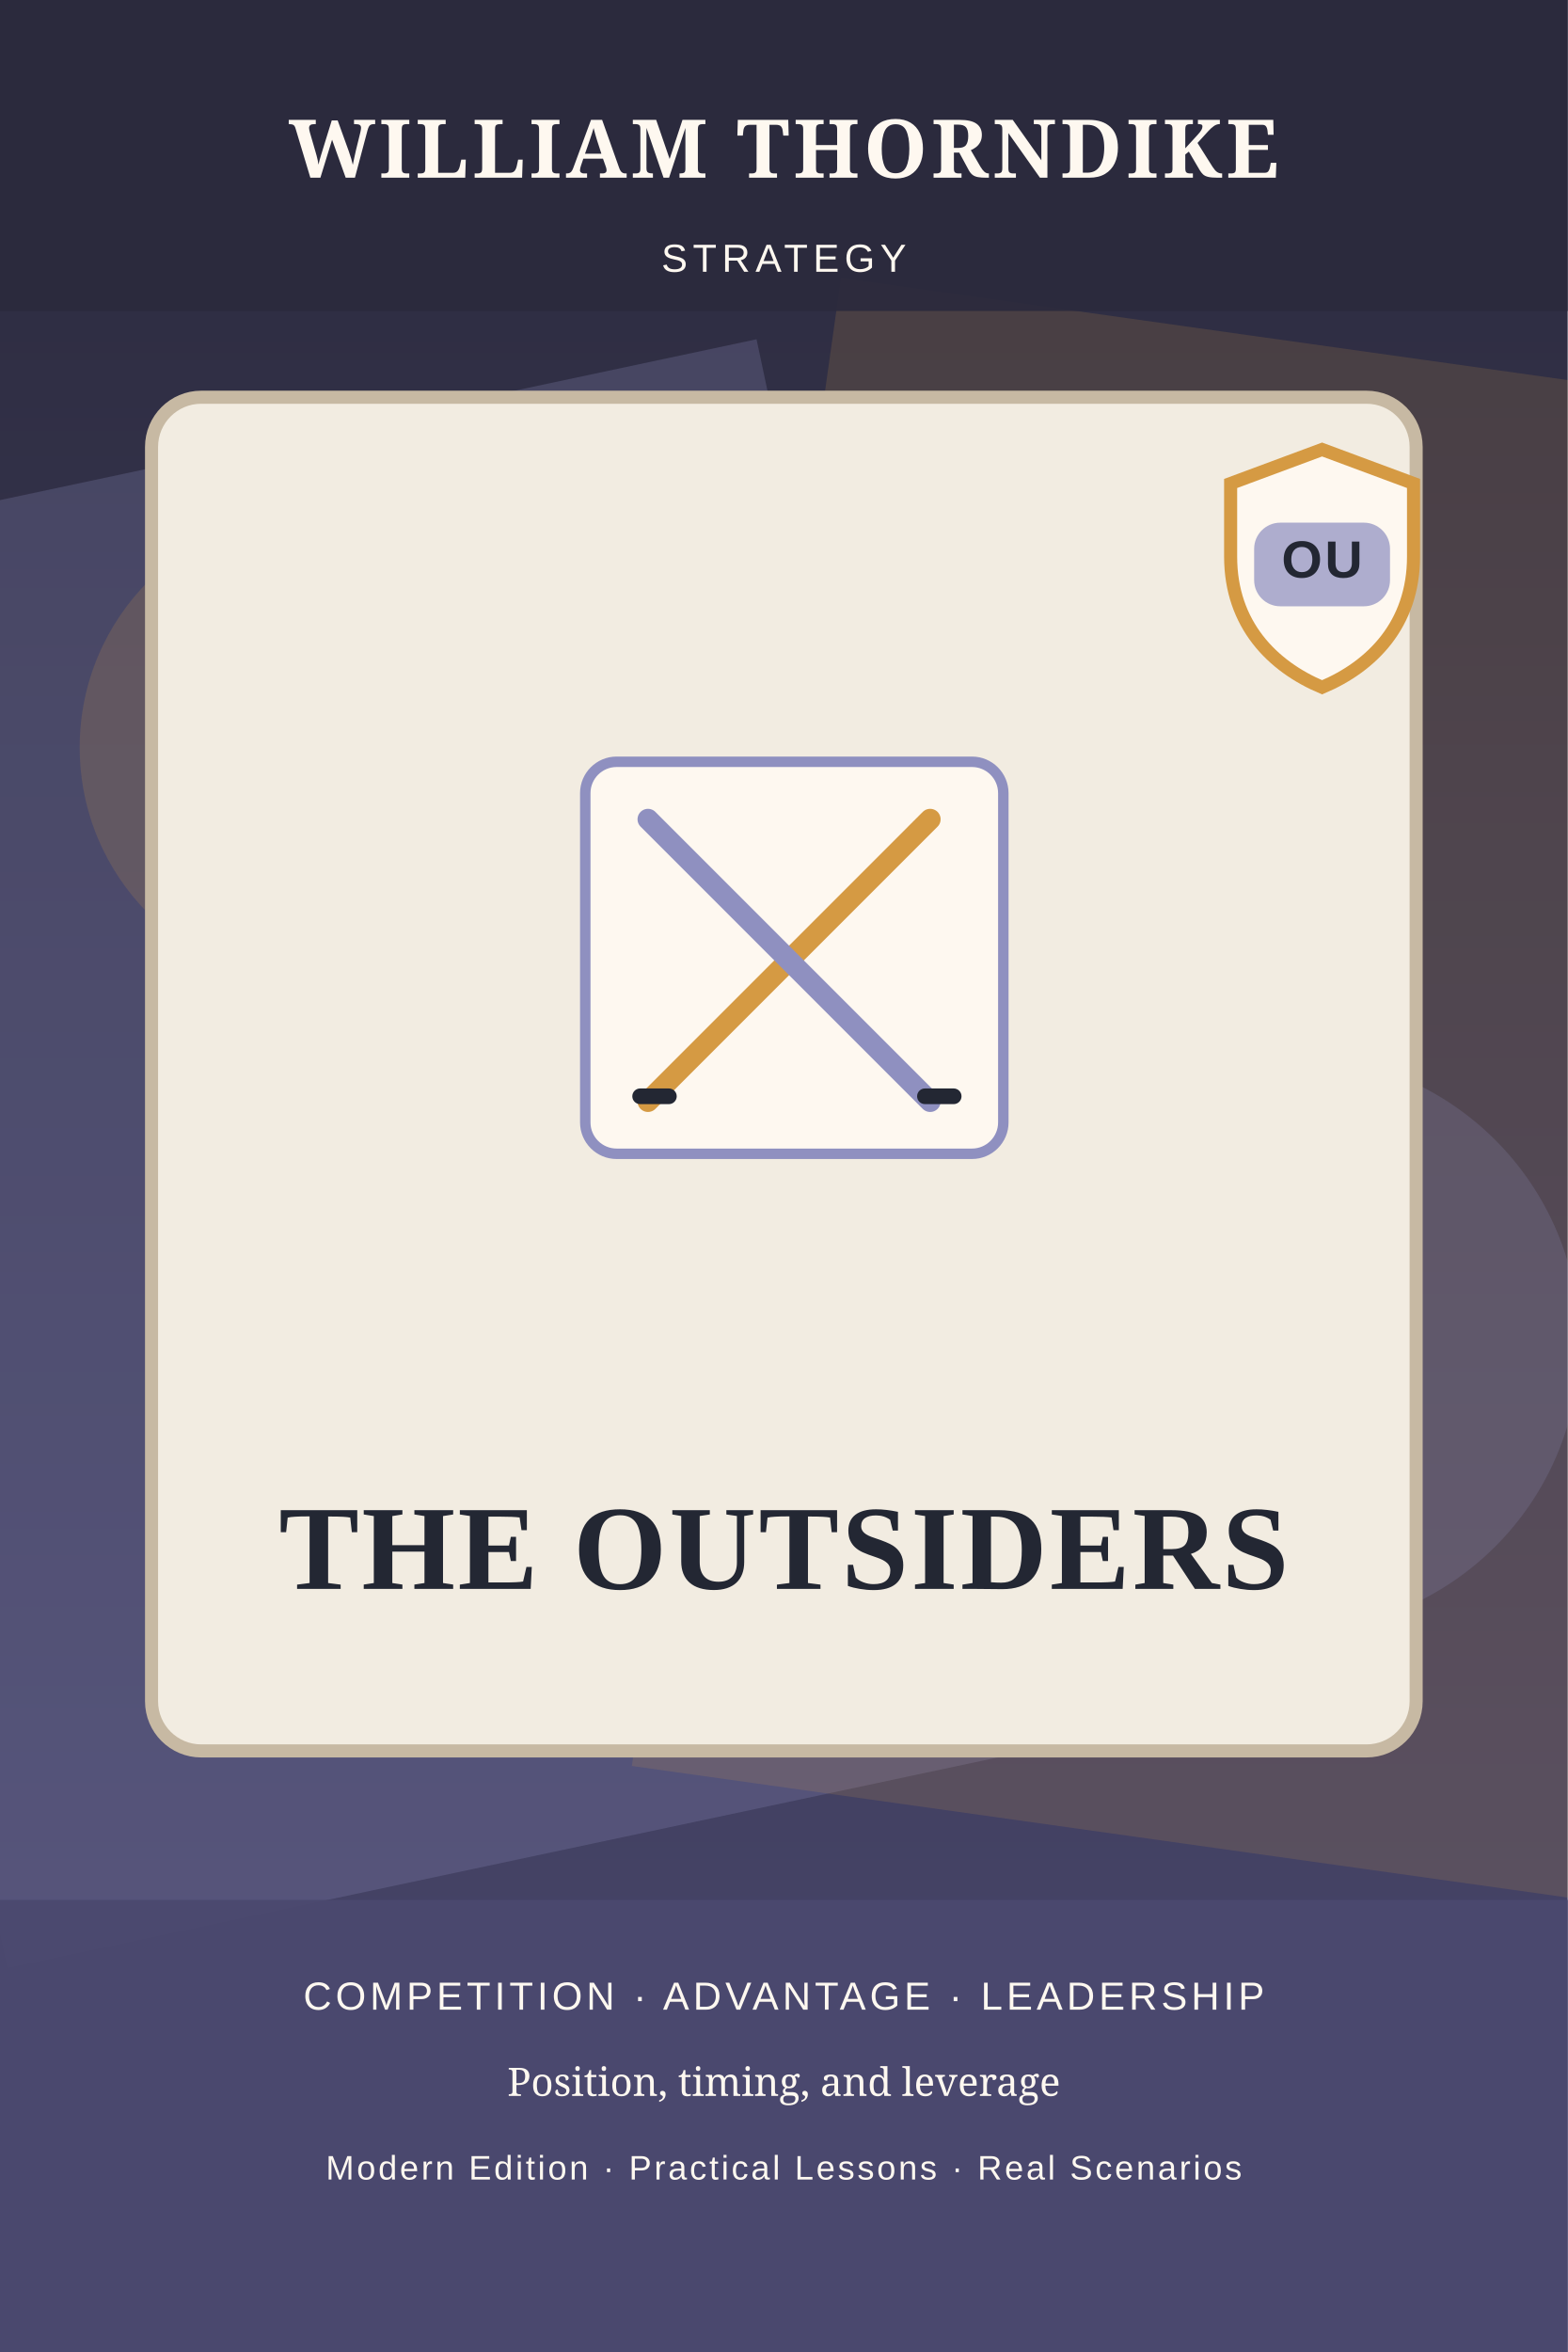
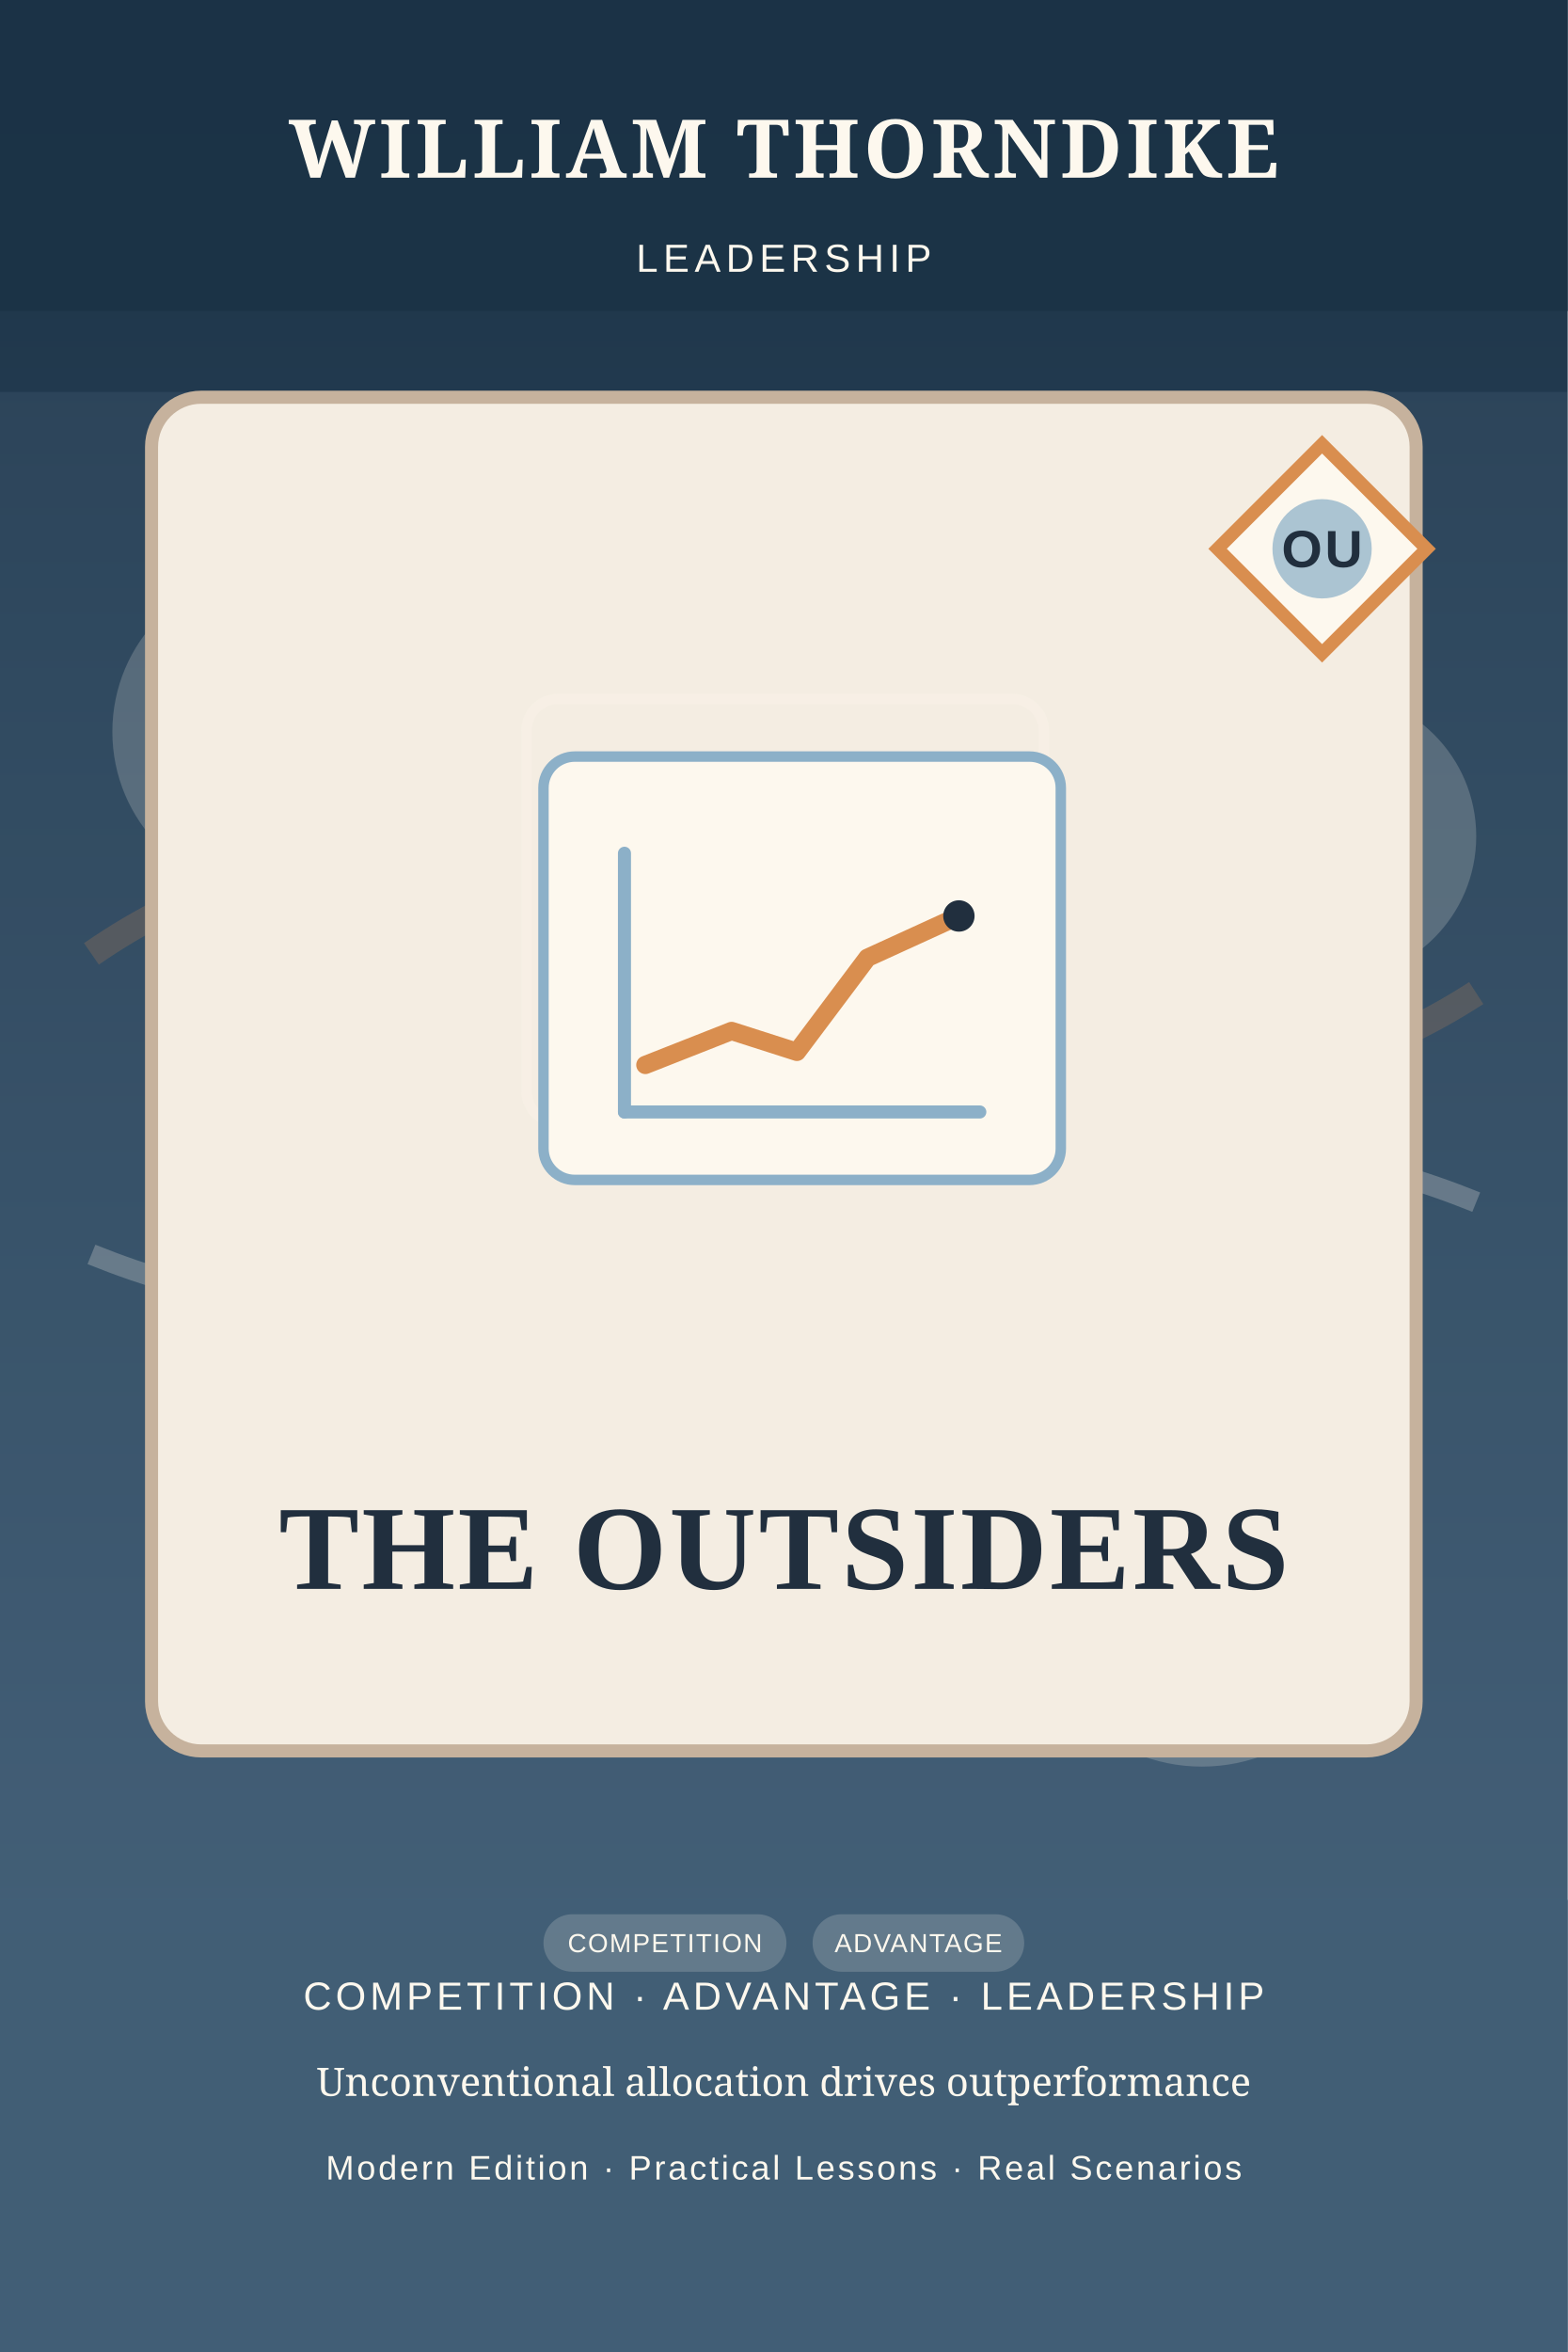
<svg xmlns="http://www.w3.org/2000/svg" width="1200" height="1800" viewBox="0 0 1200 1800" fill="none" role="img" aria-labelledby="title desc">
  <defs>
-     <linearGradient id="g1497439850" x1="0" y1="0" x2="0" y2="1800" gradientUnits="userSpaceOnUse">
-       <stop offset="0%" stop-color="#2B2A3D" />
-       <stop offset="100%" stop-color="#4A486E" />
+     <linearGradient id="g879408168" x1="0" y1="0" x2="0" y2="1800" gradientUnits="userSpaceOnUse">
+       <stop offset="0%" stop-color="#1B3246" />
+       <stop offset="100%" stop-color="#415E76" />
    </linearGradient>
  </defs>
-   <rect width="1200" height="1800" fill="url(#g1497439850)" />
-   <rect x="-120" y="310" width="820" height="1100" transform="rotate(-12 400 860)" fill="#8F90C0" opacity="0.24" />
-   <rect x="560" y="260" width="760" height="1150" transform="rotate(8 940 835)" fill="#D59A43" opacity="0.16" />
-   <circle cx="241" cy="572" r="180" fill="#D59A43" opacity="0.17" />
-   <circle cx="989" cy="1028" r="220" fill="#8F90C0" opacity="0.2" />
-   <rect x="116" y="304" width="968" height="1036" rx="38" fill="#F2ECE1" stroke="#C7B9A3" stroke-width="10" />
-   <g transform="translate(410 555)">
-     <rect x="38" y="28" width="320" height="300" rx="24" fill="#FEF8F0" stroke="#8F90C0" stroke-width="8" />
-     <path d="M86 288 L302 72" stroke="#D59A43" stroke-width="16" stroke-linecap="round" />
-     <path d="M302 288 L86 72" stroke="#8F90C0" stroke-width="16" stroke-linecap="round" />
-     <rect x="74" y="278" width="34" height="12" rx="6" fill="#232733" />
-     <rect x="292" y="278" width="34" height="12" rx="6" fill="#232733" />
+   <rect width="1200" height="1800" fill="url(#g879408168)" />
+   <rect x="0" y="300" width="1200" height="1180" fill="#8CB0C8" opacity="0.1" />
+   <g fill="#FDF8EE" opacity="0.19">
+     <circle cx="210" cy="560" r="124" />
+     <circle cx="1020" cy="640" r="110" />
+     <circle cx="920" cy="1220" r="132" />
+     <circle cx="230" cy="1190" r="96" />
  </g>
-   <g transform="translate(930 336)">
-     <path d="M82 8 L152 34 V90 C152 142 120 174 82 190 C44 174 12 142 12 90 V34 Z" fill="#FEF8F0" stroke="#D59A43" stroke-width="10" />
-     <rect x="30" y="64" width="104" height="64" rx="20" fill="#8F90C0" opacity="0.72" />
-     <text x="82" y="106" text-anchor="middle" fill="#232733" font-family="'Trebuchet MS', Arial, sans-serif" font-size="40" font-weight="700" letter-spacing="2">OU</text>
+   <path d="M70 730 Q300 571 600 740 T1130 760" stroke="#D98E4F" stroke-width="20" opacity="0.2" />
+   <path d="M70 960 Q320 1061 600 940 T1130 920" stroke="#FDF8EE" stroke-width="16" opacity="0.24" />
+   <ellipse cx="600" cy="812" rx="470" ry="382" fill="#FDF8EE" opacity="0.08" />
+   <rect x="116" y="304" width="968" height="1036" rx="38" fill="#F4EDE2" stroke="#C6B29D" stroke-width="10" />
+   <g opacity="0.24" transform="translate(0 -26)">
+     <g transform="translate(403 561)">
+       <rect x="0" y="0" width="396" height="324" rx="24" fill="#F4EDE2" stroke="#FDF8EE" stroke-width="8" />
+       <line x1="62" y1="272" x2="334" y2="272" stroke="#FDF8EE" stroke-width="10" stroke-linecap="round" />
+       <line x1="62" y1="272" x2="62" y2="74" stroke="#FDF8EE" stroke-width="10" stroke-linecap="round" />
+       <path d="M78 236 L144 210 L194 226 L248 154 L318 122" fill="none" stroke="#8CB0C8" stroke-width="14" stroke-linecap="round" stroke-linejoin="round" />
+       <circle cx="318" cy="122" r="12" fill="#212F3E" />
+     </g>
  </g>
-   <rect x="0" y="0" width="1200" height="238" fill="#2B2A3D" opacity="0.93" />
-   <rect x="0" y="1454" width="1200" height="346" fill="#4A486E" opacity="0.95" />
-   <text x="600" y="136" text-anchor="middle" fill="#FEF8F0" font-family="Georgia, serif" font-size="62" font-weight="700" letter-spacing="3">WILLIAM THORNDIKE</text>
-   <text x="600" y="208" text-anchor="middle" fill="#FEF8F0" font-family="'Trebuchet MS', Arial, sans-serif" font-size="30" letter-spacing="4">STRATEGY</text>
-   <text x="600" y="1216" text-anchor="middle" fill="#232733" font-family="Georgia, 'Times New Roman', serif" font-size="92" font-weight="700" letter-spacing="2">THE OUTSIDERS</text>
-   <text x="600" y="1538" text-anchor="middle" fill="#FEF8F0" font-family="'Trebuchet MS', Arial, sans-serif" font-size="30" letter-spacing="3">COMPETITION  ·  ADVANTAGE  ·  LEADERSHIP</text>
-   <text x="600" y="1604" text-anchor="middle" fill="#FEF8F0" font-family="Georgia, serif" font-size="30">Position, timing, and leverage</text>
-   <text x="600" y="1668" text-anchor="middle" fill="#FEF8F0" font-family="'Trebuchet MS', Arial, sans-serif" font-size="26" letter-spacing="2">Modern Edition · Practical Lessons · Real Scenarios</text>
+   <g transform="translate(416 579)">
+     <rect x="0" y="0" width="396" height="324" rx="24" fill="#FDF8EE" stroke="#8CB0C8" stroke-width="8" />
+     <line x1="62" y1="272" x2="334" y2="272" stroke="#8CB0C8" stroke-width="10" stroke-linecap="round" />
+     <line x1="62" y1="272" x2="62" y2="74" stroke="#8CB0C8" stroke-width="10" stroke-linecap="round" />
+     <path d="M78 236 L144 210 L194 226 L248 154 L318 122" fill="none" stroke="#D98E4F" stroke-width="14" stroke-linecap="round" stroke-linejoin="round" />
+     <circle cx="318" cy="122" r="12" fill="#212F3E" />
+   </g>
+   <g transform="translate(924 332)">
+     <polygon points="88,8 168,88 88,168 8,88" fill="#FDF8EE" stroke="#D98E4F" stroke-width="10" />
+     <circle cx="88" cy="88" r="38" fill="#8CB0C8" opacity="0.72" />
+     <text x="88" y="102" text-anchor="middle" fill="#212F3E" font-family="'Trebuchet MS', Arial, sans-serif" font-size="40" font-weight="700" letter-spacing="2">OU</text>
+   </g>
+   <rect x="0" y="0" width="1200" height="238" fill="#1B3246" opacity="0.93" />
+   <rect x="0" y="1454" width="1200" height="346" fill="#415E76" opacity="0.95" />
+   <text x="600" y="136" text-anchor="middle" fill="#FDF8EE" font-family="Georgia, serif" font-size="62" font-weight="700" letter-spacing="3">WILLIAM THORNDIKE</text>
+   <text x="600" y="208" text-anchor="middle" fill="#FDF8EE" font-family="'Trebuchet MS', Arial, sans-serif" font-size="30" letter-spacing="4">LEADERSHIP</text>
+   <text x="600" y="1216" text-anchor="middle" fill="#212F3E" font-family="Georgia, 'Times New Roman', serif" font-size="92" font-weight="700" letter-spacing="2">THE OUTSIDERS</text>
+   <g>
+     <rect x="417" y="1466" width="184" height="42" rx="21" fill="#FDF8EE" opacity="0.18" stroke="#FDF8EE" stroke-width="2" />
+     <text x="509" y="1494" text-anchor="middle" fill="#FDF8EE" font-family="'Trebuchet MS', Arial, sans-serif" font-size="20" letter-spacing="1">COMPETITION</text>
+   </g>
+   <g>
+     <rect x="623" y="1466" width="160" height="42" rx="21" fill="#FDF8EE" opacity="0.18" stroke="#FDF8EE" stroke-width="2" />
+     <text x="703" y="1494" text-anchor="middle" fill="#FDF8EE" font-family="'Trebuchet MS', Arial, sans-serif" font-size="20" letter-spacing="1">ADVANTAGE</text>
+   </g>
+   <text x="600" y="1538" text-anchor="middle" fill="#FDF8EE" font-family="'Trebuchet MS', Arial, sans-serif" font-size="30" letter-spacing="3">COMPETITION  ·  ADVANTAGE  ·  LEADERSHIP</text>
+   <text x="600" y="1604" text-anchor="middle" fill="#FDF8EE" font-family="Georgia, serif" font-size="30">Unconventional allocation drives outperformance</text>
+   <text x="600" y="1668" text-anchor="middle" fill="#FDF8EE" font-family="'Trebuchet MS', Arial, sans-serif" font-size="26" letter-spacing="2">Modern Edition · Practical Lessons · Real Scenarios</text>
</svg>
